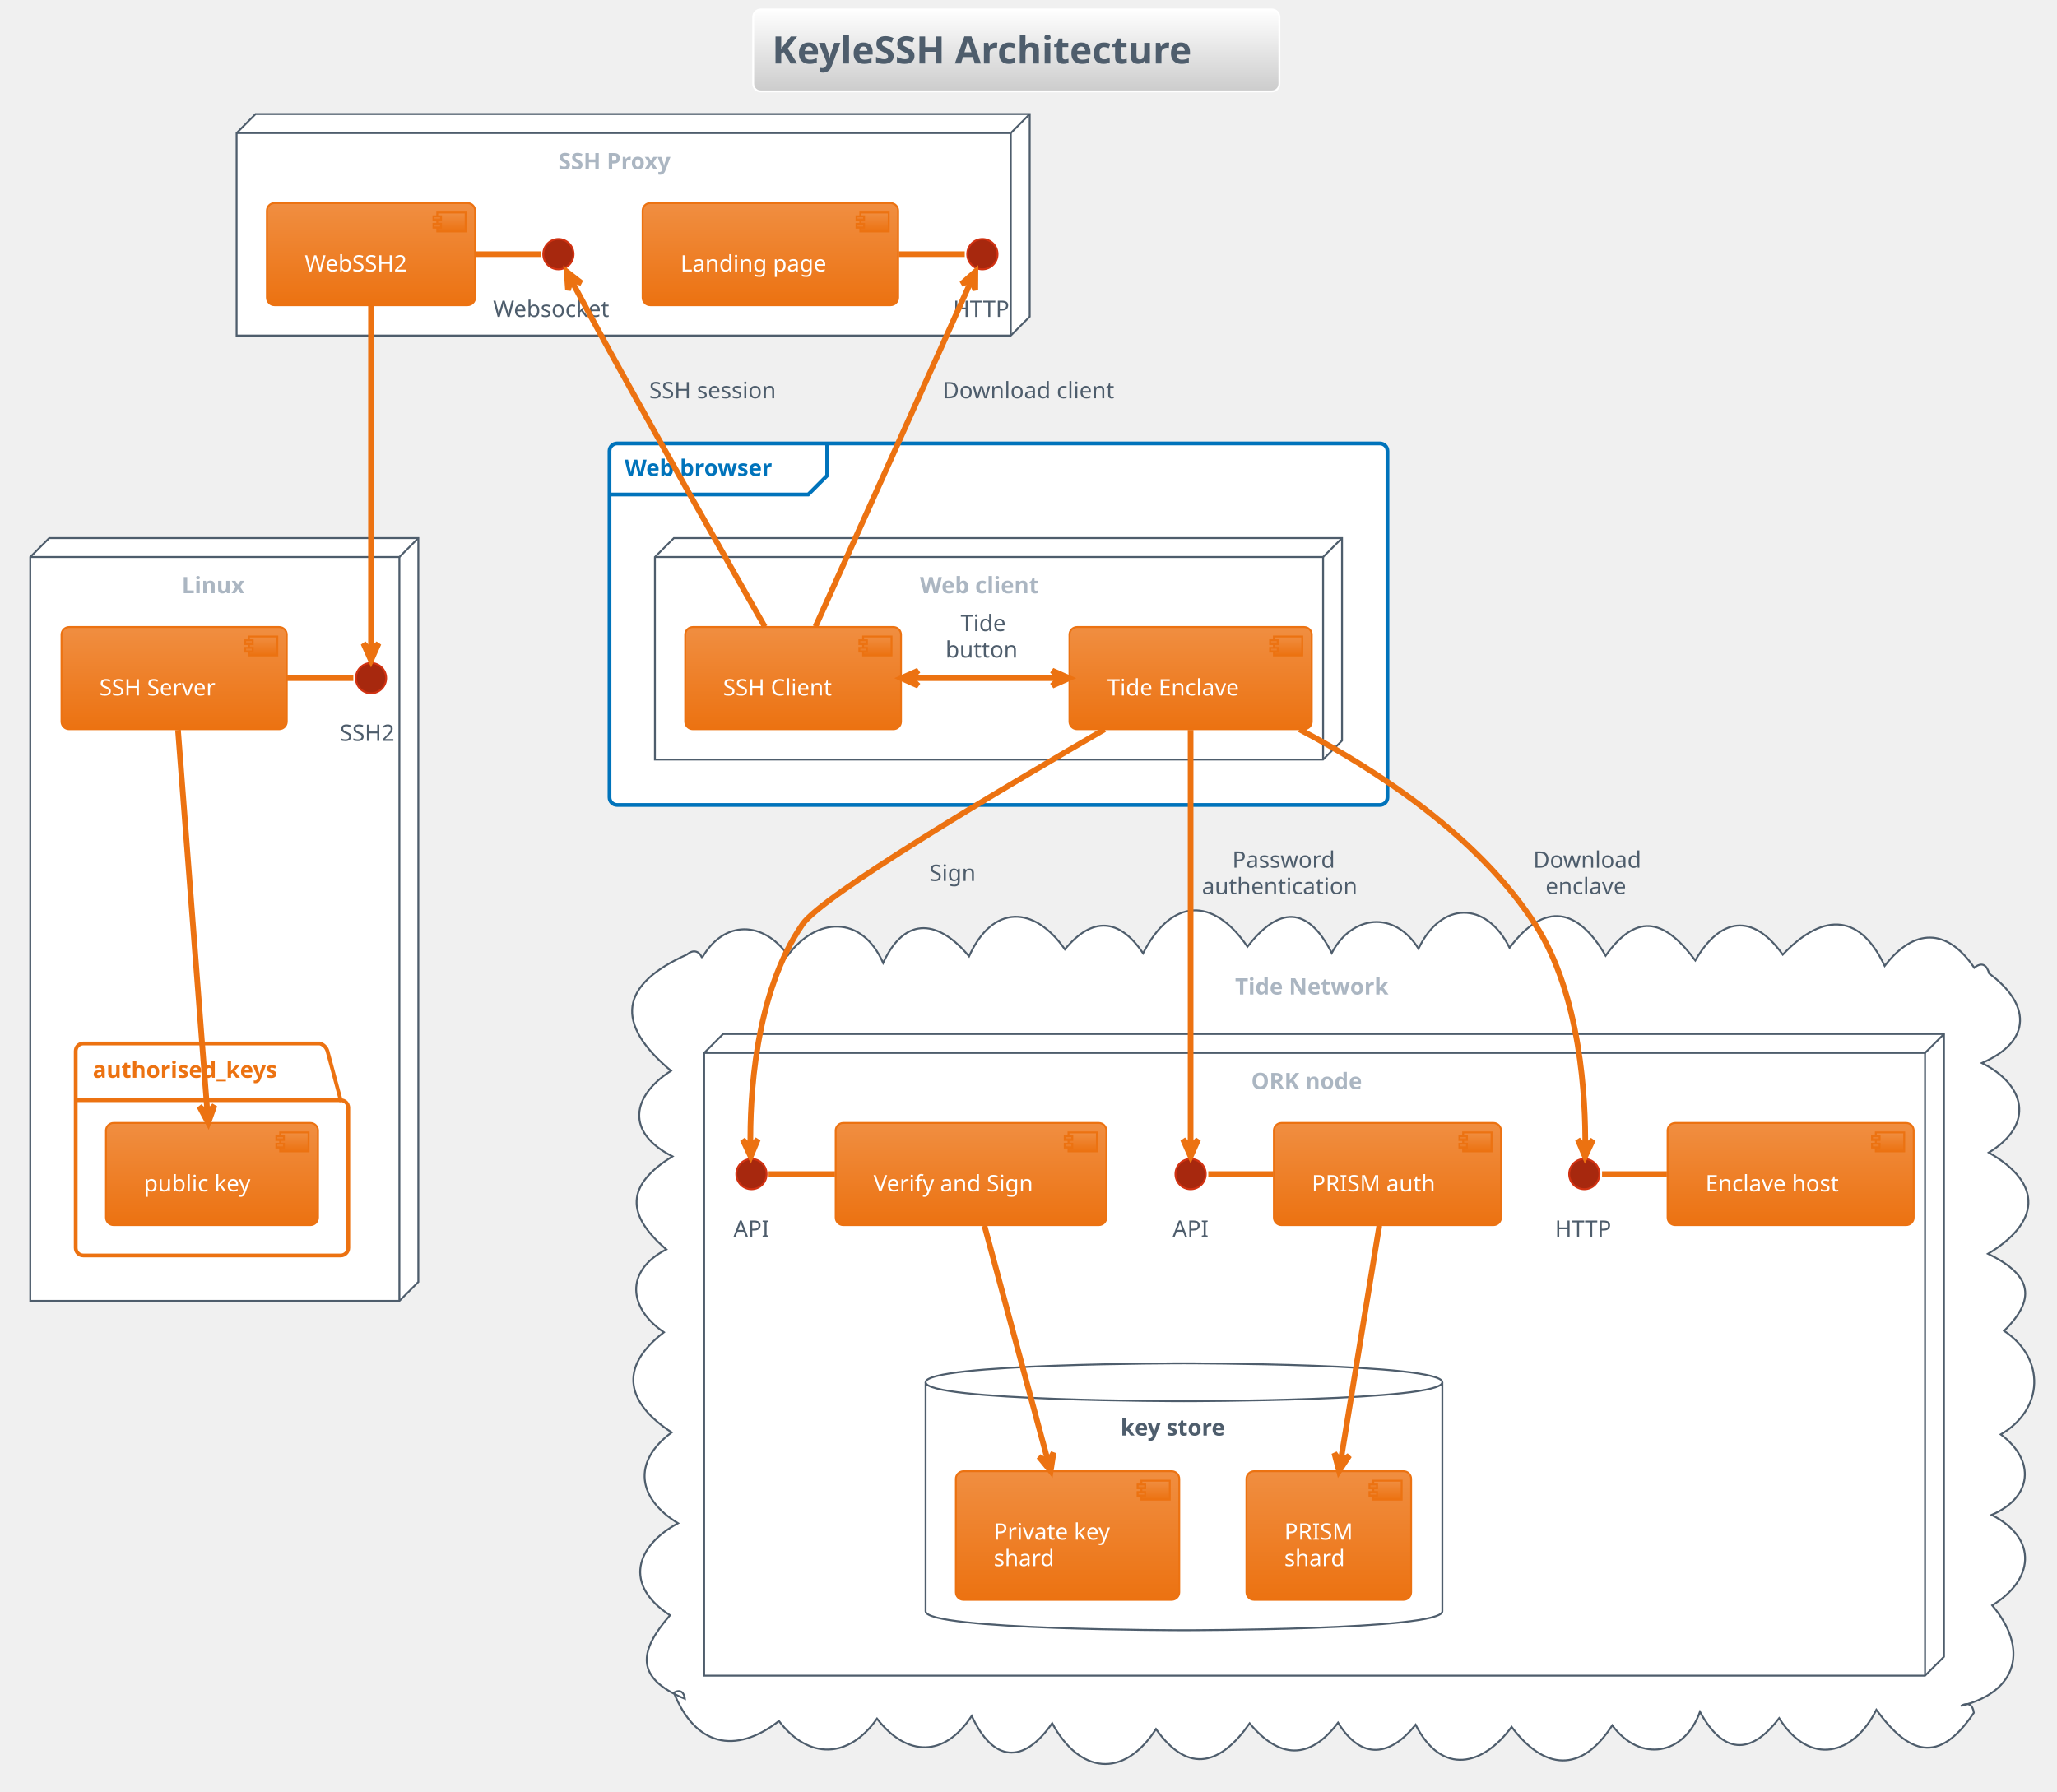
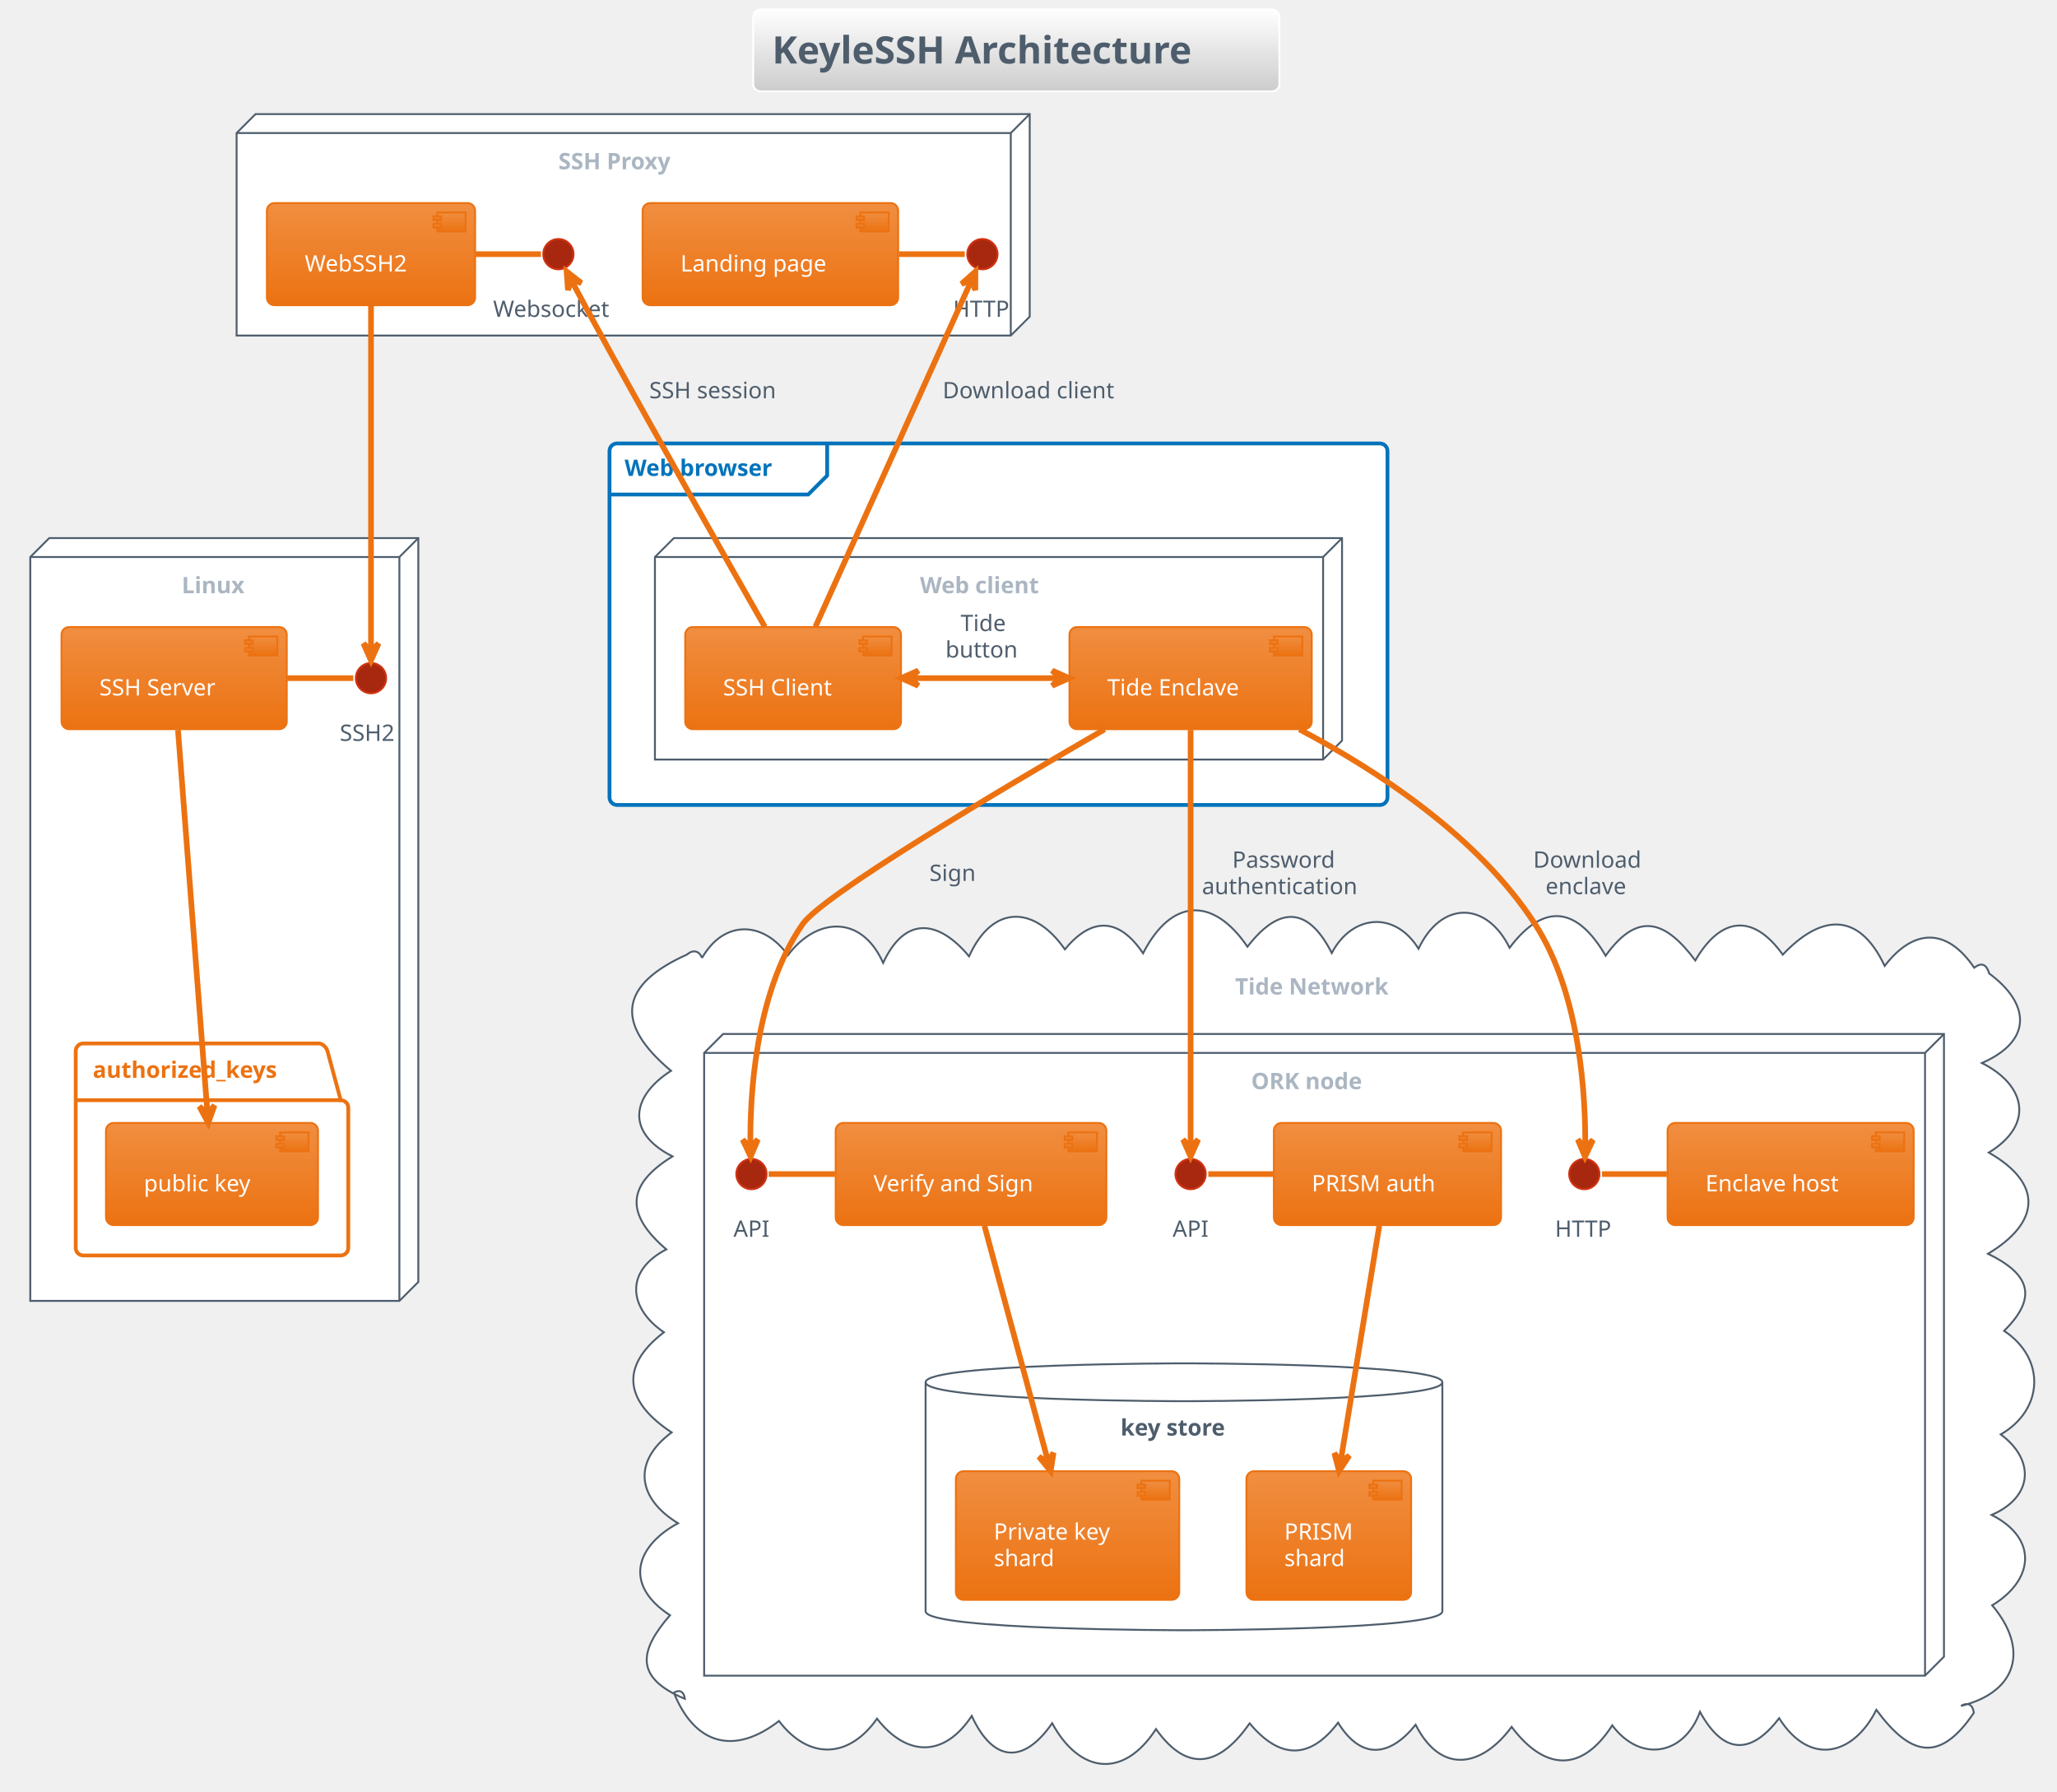
<svg xmlns="http://www.w3.org/2000/svg" contentStyleType="text/css" height="986.458px" preserveAspectRatio="none" style="width:1132px;height:986px;" version="1.1" viewBox="0 0 1132 986" width="1132.292px" zoomAndPan="magnify">
  <defs>
-     <linearGradient id="g71uy59g0tcr70" x1="50%" x2="50%" y1="0%" y2="100%">
+     <linearGradient id="g1l3lvrlj2kdqk0" x1="50%" x2="50%" y1="0%" y2="100%">
      <stop offset="0%" stop-color="#FFFFFF" />
      <stop offset="100%" stop-color="#CCCCCC" />
    </linearGradient>
-     <linearGradient id="g71uy59g0tcr71" x1="50%" x2="50%" y1="0%" y2="100%">
+     <linearGradient id="g1l3lvrlj2kdqk1" x1="50%" x2="50%" y1="0%" y2="100%">
      <stop offset="0%" stop-color="#F08E41" />
      <stop offset="100%" stop-color="#EC7211" />
    </linearGradient>
  </defs>
  <g>
-     <rect fill="url(#g71uy59g0tcr70)" height="45.085" id="_title" rx="4.167" ry="4.167" style="stroke:#FFFFFF;stroke-width:1.042;" width="289.583" x="414.49" y="5.208" />
+     <rect fill="url(#g1l3lvrlj2kdqk0)" height="45.085" id="_title" rx="4.167" ry="4.167" style="stroke:#FFFFFF;stroke-width:1.042;" width="289.583" x="414.49" y="5.208" />
    <text fill="#4E5D6C" font-family="&quot;Verdana&quot;" font-size="20.833" font-weight="bold" lengthAdjust="spacing" textLength="268.75" x="424.907" y="34.963">KeyleSSH Architecture</text>
    <g id="cluster_Linux">
      <polygon fill="#FFFFFF" points="16.667,306.543,27.083,296.126,230.208,296.126,230.208,705.501,219.792,715.918,16.667,715.918,16.667,306.543" style="stroke:#4E5D6C;stroke-width:1.042;" />
      <line style="stroke:#4E5D6C;stroke-width:1.042;" x1="219.792" x2="230.208" y1="306.543" y2="296.126" />
      <line style="stroke:#4E5D6C;stroke-width:1.042;" x1="16.667" x2="219.792" y1="306.543" y2="306.543" />
      <line style="stroke:#4E5D6C;stroke-width:1.042;" x1="219.792" x2="219.792" y1="306.543" y2="715.918" />
      <text fill="#ABB6C2" font-family="&quot;Verdana&quot;" font-size="12.5" font-weight="bold" lengthAdjust="spacing" textLength="38.542" x="100" y="326.479">Linux</text>
    </g>
-     <g id="cluster_authorised_keys">
+     <g id="cluster_authorized_keys">
      <path d="M45.833,574.251 L176.042,574.251 A6.25,6.25 0 0 1 180.208,578.418 L187.5,605.469 L187.5,605.469 A4.167,4.167 0 0 1 191.667,609.635 L191.667,686.751 A4.167,4.167 0 0 1 187.5,690.918 L45.833,690.918 A4.167,4.167 0 0 1 41.667,686.751 L41.667,578.418 A4.167,4.167 0 0 1 45.833,574.251 " fill="#FFFFFF" style="stroke:#EC7211;stroke-width:2.083;" />
      <line style="stroke:#EC7211;stroke-width:2.083;" x1="41.667" x2="187.5" y1="605.469" y2="605.469" />
-       <text fill="#EC7211" font-family="&quot;Verdana&quot;" font-size="12.5" font-weight="bold" lengthAdjust="spacing" textLength="121.875" x="51.042" y="593.146">authorised_keys</text>
+       <text fill="#EC7211" font-family="&quot;Verdana&quot;" font-size="12.5" font-weight="bold" lengthAdjust="spacing" textLength="121.875" x="51.042" y="593.146">authorized_keys</text>
    </g>
    <g id="cluster_SSH Proxy">
      <polygon fill="#FFFFFF" points="130.208,73.21,140.625,62.793,566.667,62.793,566.667,174.251,556.25,184.668,130.208,184.668,130.208,73.21" style="stroke:#4E5D6C;stroke-width:1.042;" />
      <line style="stroke:#4E5D6C;stroke-width:1.042;" x1="556.25" x2="566.667" y1="73.21" y2="62.793" />
      <line style="stroke:#4E5D6C;stroke-width:1.042;" x1="130.208" x2="556.25" y1="73.21" y2="73.21" />
      <line style="stroke:#4E5D6C;stroke-width:1.042;" x1="556.25" x2="556.25" y1="73.21" y2="184.668" />
      <text fill="#ABB6C2" font-family="&quot;Verdana&quot;" font-size="12.5" font-weight="bold" lengthAdjust="spacing" textLength="73.958" x="307.292" y="93.146">SSH Proxy</text>
    </g>
    <g id="cluster_Web browser">
      <rect fill="#FFFFFF" height="198.958" rx="4.167" ry="4.167" style="stroke:#0073BB;stroke-width:2.083;" width="428.125" x="335.417" y="244.043" />
      <path d="M455.208,244.043 L455.208,261.719 L444.792,272.135 L335.417,272.135 " fill="none" style="stroke:#0073BB;stroke-width:2.083;" />
      <text fill="#0073BB" font-family="&quot;Verdana&quot;" font-size="12.5" font-weight="bold" lengthAdjust="spacing" textLength="98.958" x="343.75" y="261.896">Web browser</text>
    </g>
    <g id="cluster_Web client">
      <polygon fill="#FFFFFF" points="360.417,306.543,370.833,296.126,738.542,296.126,738.542,407.585,728.125,418.001,360.417,418.001,360.417,306.543" style="stroke:#4E5D6C;stroke-width:1.042;" />
      <line style="stroke:#4E5D6C;stroke-width:1.042;" x1="728.125" x2="738.542" y1="306.543" y2="296.126" />
      <line style="stroke:#4E5D6C;stroke-width:1.042;" x1="360.417" x2="728.125" y1="306.543" y2="306.543" />
      <line style="stroke:#4E5D6C;stroke-width:1.042;" x1="728.125" x2="728.125" y1="306.543" y2="418.001" />
      <text fill="#ABB6C2" font-family="&quot;Verdana&quot;" font-size="12.5" font-weight="bold" lengthAdjust="spacing" textLength="78.125" x="506.25" y="326.479">Web client</text>
    </g>
    <g id="cluster_Tide Network">
      <path d="M386.332,527.186 C398.464,505.98 420.214,506.868 433.589,525.721 C449.321,504.72 474.084,503.208 486.005,529.908 C498.495,503.008 517.274,506.998 533.281,526.31 C546.281,497.546 569.19,498.275 586.03,522.486 C600.989,504.286 615.965,505.196 629.045,524.634 C644.462,494.498 667.429,493.026 686.504,521.019 C703.46,499.032 719.545,498.109 732.888,524.484 C743.974,503.457 767.445,500.88 780.633,522.109 C792.987,495.925 817.86,495.614 830.749,521.595 C850.219,495.726 868.436,499.872 883.6,525.974 C901.824,500.514 917.176,507.482 932.953,528.568 C946.565,505.128 964.376,502.009 981.087,525.382 C1001.483,503.767 1022.566,500.703 1037.166,531.575 C1053.149,510.834 1071.355,510.407 1086.458,532.585 C1090.847,529.115 1093.389,531.194 1094.685,535.753 C1117.033,552.211 1118.935,572.688 1090.675,585.027 C1114.419,596.863 1120.084,618.673 1094.466,634.306 C1124.952,651.692 1122.247,673.046 1094.046,689.988 C1115.851,700.621 1122.472,713.155 1102.885,732.412 C1125.855,747.639 1124.743,775.677 1101.054,789.405 C1120.31,803.767 1118.524,824.064 1096.039,833.702 C1122.141,847.021 1118.88,869.861 1096.327,883.462 C1116.432,907.159 1110.569,931.101 1079.167,938.835 C1083.207,936.462 1085.734,938.39 1086.235,942.622 C1066.749,971.527 1050.452,965.144 1032.585,940.985 C1020.096,965.932 996.027,972.395 979.09,945.583 C963.047,966.6 948.032,964.983 935.526,942.075 C926.845,965.938 902.826,970.333 887.247,949.531 C870.1,976.103 849.76,974.154 831.862,950.355 C816.246,971.662 793.554,977.664 779.036,949.19 C765.057,966.553 749.302,968.995 736.355,948.041 C720.536,969.001 703.838,967.776 687.707,948.418 C672.271,970.393 654.52,977.383 636.163,951.568 C618.094,979.357 593.975,975.877 579.029,948.342 C563.039,971.417 546.381,969.564 534.764,944.335 C519.64,967.277 499.029,966.923 482.632,945.841 C467.212,967.809 445.135,968.724 428.673,947.131 C404.202,966.097 382.425,960.364 370.833,931.543 C374.383,929.445 376.484,931.431 376.917,934.93 C349.077,923.326 351.648,908.538 368.715,888.927 C342.912,872.148 349.963,850.799 373.127,838.286 C351.231,824.957 347.42,804.714 369.631,788.3 C345.349,772.401 339.548,752.967 365.367,733.192 C345.942,720.015 343.613,699.526 366.69,687.581 C344.403,668.502 344.255,652.288 370.089,636.405 C344.132,623.307 347.509,603.232 369.269,589.303 C338.076,563.181 340.922,541.952 378.125,525.293 C381.26,522.505 384.779,523.114 386.332,527.186 " fill="#FFFFFF" style="stroke:#4E5D6C;stroke-width:1.042;" />
      <text fill="#ABB6C2" font-family="&quot;Verdana&quot;" font-size="12.5" font-weight="bold" lengthAdjust="spacing" textLength="97.917" x="679.688" y="547.312">Tide Network</text>
    </g>
    <g id="cluster_ORK node">
      <polygon fill="#FFFFFF" points="387.5,579.46,397.917,569.043,1069.792,569.043,1069.792,911.751,1059.375,922.168,387.5,922.168,387.5,579.46" style="stroke:#4E5D6C;stroke-width:1.042;" />
      <line style="stroke:#4E5D6C;stroke-width:1.042;" x1="1059.375" x2="1069.792" y1="579.46" y2="569.043" />
      <line style="stroke:#4E5D6C;stroke-width:1.042;" x1="387.5" x2="1059.375" y1="579.46" y2="579.46" />
      <line style="stroke:#4E5D6C;stroke-width:1.042;" x1="1059.375" x2="1059.375" y1="579.46" y2="922.168" />
      <text fill="#ABB6C2" font-family="&quot;Verdana&quot;" font-size="12.5" font-weight="bold" lengthAdjust="spacing" textLength="71.875" x="688.542" y="599.396">ORK node</text>
    </g>
    <g id="cluster_key store">
      <path d="M509.375,760.71 C509.375,750.293 651.562,750.293 651.562,750.293 C651.562,750.293 793.75,750.293 793.75,760.71 L793.75,886.751 C793.75,897.168 651.562,897.168 651.562,897.168 C651.562,897.168 509.375,897.168 509.375,886.751 L509.375,760.71 " fill="#FFFFFF" style="stroke:#4E5D6C;stroke-width:1.042;" />
      <path d="M509.375,760.71 C509.375,771.126 651.562,771.126 651.562,771.126 C651.562,771.126 793.75,771.126 793.75,760.71 " fill="none" style="stroke:#4E5D6C;stroke-width:1.042;" />
      <text fill="#4E5D6C" font-family="&quot;Verdana&quot;" font-size="12.5" font-weight="bold" lengthAdjust="spacing" textLength="69.792" x="616.667" y="790.021">key store</text>
    </g>
    <g id="elem_SSH Server">
-       <rect fill="url(#g71uy59g0tcr71)" height="56.217" rx="4.167" ry="4.167" style="stroke:#EC7211;stroke-width:1.042;" width="123.958" x="33.854" y="345.085" />
-       <rect fill="url(#g71uy59g0tcr71)" height="10.417" style="stroke:#EC7211;stroke-width:1.042;" width="15.625" x="136.979" y="350.293" />
-       <rect fill="url(#g71uy59g0tcr71)" height="2.083" style="stroke:#EC7211;stroke-width:1.042;" width="4.167" x="134.896" y="352.376" />
-       <rect fill="url(#g71uy59g0tcr71)" height="2.083" style="stroke:#EC7211;stroke-width:1.042;" width="4.167" x="134.896" y="356.543" />
+       <rect fill="url(#g1l3lvrlj2kdqk1)" height="56.217" rx="4.167" ry="4.167" style="stroke:#EC7211;stroke-width:1.042;" width="123.958" x="33.854" y="345.085" />
+       <rect fill="url(#g1l3lvrlj2kdqk1)" height="10.417" style="stroke:#EC7211;stroke-width:1.042;" width="15.625" x="136.979" y="350.293" />
+       <rect fill="url(#g1l3lvrlj2kdqk1)" height="2.083" style="stroke:#EC7211;stroke-width:1.042;" width="4.167" x="134.896" y="352.376" />
+       <rect fill="url(#g1l3lvrlj2kdqk1)" height="2.083" style="stroke:#EC7211;stroke-width:1.042;" width="4.167" x="134.896" y="356.543" />
      <text fill="#FFFFFF" font-family="&quot;Verdana&quot;" font-size="12.5" lengthAdjust="spacing" textLength="71.875" x="54.688" y="382.729">SSH Server</text>
    </g>
    <g id="elem_SSH2">
      <ellipse cx="204.167" cy="373.21" fill="#A7280E" rx="8.333" ry="8.333" style="stroke:#D13212;stroke-width:1.042;" />
      <text fill="#4E5D6C" font-family="&quot;Verdana&quot;" font-size="12.5" lengthAdjust="spacing" textLength="34.375" x="186.979" y="407.729">SSH2</text>
    </g>
    <g id="elem_cvkpub">
-       <rect fill="url(#g71uy59g0tcr71)" height="56.217" rx="4.167" ry="4.167" style="stroke:#EC7211;stroke-width:1.042;" width="116.667" x="58.333" y="618.001" />
-       <rect fill="url(#g71uy59g0tcr71)" height="10.417" style="stroke:#EC7211;stroke-width:1.042;" width="15.625" x="154.167" y="623.21" />
-       <rect fill="url(#g71uy59g0tcr71)" height="2.083" style="stroke:#EC7211;stroke-width:1.042;" width="4.167" x="152.083" y="625.293" />
-       <rect fill="url(#g71uy59g0tcr71)" height="2.083" style="stroke:#EC7211;stroke-width:1.042;" width="4.167" x="152.083" y="629.46" />
+       <rect fill="url(#g1l3lvrlj2kdqk1)" height="56.217" rx="4.167" ry="4.167" style="stroke:#EC7211;stroke-width:1.042;" width="116.667" x="58.333" y="618.001" />
+       <rect fill="url(#g1l3lvrlj2kdqk1)" height="10.417" style="stroke:#EC7211;stroke-width:1.042;" width="15.625" x="154.167" y="623.21" />
+       <rect fill="url(#g1l3lvrlj2kdqk1)" height="2.083" style="stroke:#EC7211;stroke-width:1.042;" width="4.167" x="152.083" y="625.293" />
+       <rect fill="url(#g1l3lvrlj2kdqk1)" height="2.083" style="stroke:#EC7211;stroke-width:1.042;" width="4.167" x="152.083" y="629.46" />
      <text fill="#FFFFFF" font-family="&quot;Verdana&quot;" font-size="12.5" lengthAdjust="spacing" textLength="64.583" x="79.167" y="655.646">public key</text>
    </g>
    <g id="elem_Websocket">
      <ellipse cx="307.292" cy="139.876" fill="#A7280E" rx="8.333" ry="8.333" style="stroke:#D13212;stroke-width:1.042;" />
      <text fill="#4E5D6C" font-family="&quot;Verdana&quot;" font-size="12.5" lengthAdjust="spacing" textLength="71.875" x="271.354" y="174.396">Websocket</text>
    </g>
    <g id="elem_WebSSH2">
-       <rect fill="url(#g71uy59g0tcr71)" height="56.217" rx="4.167" ry="4.167" style="stroke:#EC7211;stroke-width:1.042;" width="114.583" x="146.875" y="111.751" />
-       <rect fill="url(#g71uy59g0tcr71)" height="10.417" style="stroke:#EC7211;stroke-width:1.042;" width="15.625" x="240.625" y="116.96" />
-       <rect fill="url(#g71uy59g0tcr71)" height="2.083" style="stroke:#EC7211;stroke-width:1.042;" width="4.167" x="238.542" y="119.043" />
-       <rect fill="url(#g71uy59g0tcr71)" height="2.083" style="stroke:#EC7211;stroke-width:1.042;" width="4.167" x="238.542" y="123.21" />
+       <rect fill="url(#g1l3lvrlj2kdqk1)" height="56.217" rx="4.167" ry="4.167" style="stroke:#EC7211;stroke-width:1.042;" width="114.583" x="146.875" y="111.751" />
+       <rect fill="url(#g1l3lvrlj2kdqk1)" height="10.417" style="stroke:#EC7211;stroke-width:1.042;" width="15.625" x="240.625" y="116.96" />
+       <rect fill="url(#g1l3lvrlj2kdqk1)" height="2.083" style="stroke:#EC7211;stroke-width:1.042;" width="4.167" x="238.542" y="119.043" />
+       <rect fill="url(#g1l3lvrlj2kdqk1)" height="2.083" style="stroke:#EC7211;stroke-width:1.042;" width="4.167" x="238.542" y="123.21" />
      <text fill="#FFFFFF" font-family="&quot;Verdana&quot;" font-size="12.5" lengthAdjust="spacing" textLength="62.5" x="167.708" y="149.396">WebSSH2</text>
    </g>
    <g id="elem_http1">
      <ellipse cx="540.625" cy="139.876" fill="#A7280E" rx="8.333" ry="8.333" style="stroke:#D13212;stroke-width:1.042;" />
      <text fill="#4E5D6C" font-family="&quot;Verdana&quot;" font-size="12.5" lengthAdjust="spacing" textLength="32.292" x="524.479" y="174.396">HTTP</text>
    </g>
    <g id="elem_Landing page">
-       <rect fill="url(#g71uy59g0tcr71)" height="56.217" rx="4.167" ry="4.167" style="stroke:#EC7211;stroke-width:1.042;" width="140.625" x="353.646" y="111.751" />
-       <rect fill="url(#g71uy59g0tcr71)" height="10.417" style="stroke:#EC7211;stroke-width:1.042;" width="15.625" x="473.438" y="116.96" />
-       <rect fill="url(#g71uy59g0tcr71)" height="2.083" style="stroke:#EC7211;stroke-width:1.042;" width="4.167" x="471.354" y="119.043" />
-       <rect fill="url(#g71uy59g0tcr71)" height="2.083" style="stroke:#EC7211;stroke-width:1.042;" width="4.167" x="471.354" y="123.21" />
+       <rect fill="url(#g1l3lvrlj2kdqk1)" height="56.217" rx="4.167" ry="4.167" style="stroke:#EC7211;stroke-width:1.042;" width="140.625" x="353.646" y="111.751" />
+       <rect fill="url(#g1l3lvrlj2kdqk1)" height="10.417" style="stroke:#EC7211;stroke-width:1.042;" width="15.625" x="473.438" y="116.96" />
+       <rect fill="url(#g1l3lvrlj2kdqk1)" height="2.083" style="stroke:#EC7211;stroke-width:1.042;" width="4.167" x="471.354" y="119.043" />
+       <rect fill="url(#g1l3lvrlj2kdqk1)" height="2.083" style="stroke:#EC7211;stroke-width:1.042;" width="4.167" x="471.354" y="123.21" />
      <text fill="#FFFFFF" font-family="&quot;Verdana&quot;" font-size="12.5" lengthAdjust="spacing" textLength="88.542" x="374.479" y="149.396">Landing page</text>
    </g>
    <g id="elem_SSH Client">
-       <rect fill="url(#g71uy59g0tcr71)" height="56.217" rx="4.167" ry="4.167" style="stroke:#EC7211;stroke-width:1.042;" width="118.75" x="377.083" y="345.085" />
-       <rect fill="url(#g71uy59g0tcr71)" height="10.417" style="stroke:#EC7211;stroke-width:1.042;" width="15.625" x="475" y="350.293" />
-       <rect fill="url(#g71uy59g0tcr71)" height="2.083" style="stroke:#EC7211;stroke-width:1.042;" width="4.167" x="472.917" y="352.376" />
-       <rect fill="url(#g71uy59g0tcr71)" height="2.083" style="stroke:#EC7211;stroke-width:1.042;" width="4.167" x="472.917" y="356.543" />
+       <rect fill="url(#g1l3lvrlj2kdqk1)" height="56.217" rx="4.167" ry="4.167" style="stroke:#EC7211;stroke-width:1.042;" width="118.75" x="377.083" y="345.085" />
+       <rect fill="url(#g1l3lvrlj2kdqk1)" height="10.417" style="stroke:#EC7211;stroke-width:1.042;" width="15.625" x="475" y="350.293" />
+       <rect fill="url(#g1l3lvrlj2kdqk1)" height="2.083" style="stroke:#EC7211;stroke-width:1.042;" width="4.167" x="472.917" y="352.376" />
+       <rect fill="url(#g1l3lvrlj2kdqk1)" height="2.083" style="stroke:#EC7211;stroke-width:1.042;" width="4.167" x="472.917" y="356.543" />
      <text fill="#FFFFFF" font-family="&quot;Verdana&quot;" font-size="12.5" lengthAdjust="spacing" textLength="66.667" x="397.917" y="382.729">SSH Client</text>
    </g>
    <g id="elem_Tide Enclave">
-       <rect fill="url(#g71uy59g0tcr71)" height="56.217" rx="4.167" ry="4.167" style="stroke:#EC7211;stroke-width:1.042;" width="133.333" x="588.542" y="345.085" />
-       <rect fill="url(#g71uy59g0tcr71)" height="10.417" style="stroke:#EC7211;stroke-width:1.042;" width="15.625" x="701.042" y="350.293" />
-       <rect fill="url(#g71uy59g0tcr71)" height="2.083" style="stroke:#EC7211;stroke-width:1.042;" width="4.167" x="698.958" y="352.376" />
-       <rect fill="url(#g71uy59g0tcr71)" height="2.083" style="stroke:#EC7211;stroke-width:1.042;" width="4.167" x="698.958" y="356.543" />
+       <rect fill="url(#g1l3lvrlj2kdqk1)" height="56.217" rx="4.167" ry="4.167" style="stroke:#EC7211;stroke-width:1.042;" width="133.333" x="588.542" y="345.085" />
+       <rect fill="url(#g1l3lvrlj2kdqk1)" height="10.417" style="stroke:#EC7211;stroke-width:1.042;" width="15.625" x="701.042" y="350.293" />
+       <rect fill="url(#g1l3lvrlj2kdqk1)" height="2.083" style="stroke:#EC7211;stroke-width:1.042;" width="4.167" x="698.958" y="352.376" />
+       <rect fill="url(#g1l3lvrlj2kdqk1)" height="2.083" style="stroke:#EC7211;stroke-width:1.042;" width="4.167" x="698.958" y="356.543" />
      <text fill="#FFFFFF" font-family="&quot;Verdana&quot;" font-size="12.5" lengthAdjust="spacing" textLength="81.25" x="609.375" y="382.729">Tide Enclave</text>
    </g>
    <g id="elem_http2">
      <ellipse cx="871.875" cy="646.126" fill="#A7280E" rx="8.333" ry="8.333" style="stroke:#D13212;stroke-width:1.042;" />
      <text fill="#4E5D6C" font-family="&quot;Verdana&quot;" font-size="12.5" lengthAdjust="spacing" textLength="32.292" x="855.729" y="680.646">HTTP</text>
    </g>
    <g id="elem_0">
      <ellipse cx="655.208" cy="646.126" fill="#A7280E" rx="8.333" ry="8.333" style="stroke:#D13212;stroke-width:1.042;" />
      <text fill="#4E5D6C" font-family="&quot;Verdana&quot;" font-size="12.5" lengthAdjust="spacing" textLength="19.792" x="645.312" y="680.646">API</text>
    </g>
    <g id="elem_1">
      <ellipse cx="413.542" cy="646.126" fill="#A7280E" rx="8.333" ry="8.333" style="stroke:#D13212;stroke-width:1.042;" />
      <text fill="#4E5D6C" font-family="&quot;Verdana&quot;" font-size="12.5" lengthAdjust="spacing" textLength="19.792" x="403.646" y="680.646">API</text>
    </g>
    <g id="elem_Enclave host">
-       <rect fill="url(#g71uy59g0tcr71)" height="56.217" rx="4.167" ry="4.167" style="stroke:#EC7211;stroke-width:1.042;" width="135.417" x="917.708" y="618.001" />
-       <rect fill="url(#g71uy59g0tcr71)" height="10.417" style="stroke:#EC7211;stroke-width:1.042;" width="15.625" x="1032.292" y="623.21" />
-       <rect fill="url(#g71uy59g0tcr71)" height="2.083" style="stroke:#EC7211;stroke-width:1.042;" width="4.167" x="1030.208" y="625.293" />
-       <rect fill="url(#g71uy59g0tcr71)" height="2.083" style="stroke:#EC7211;stroke-width:1.042;" width="4.167" x="1030.208" y="629.46" />
+       <rect fill="url(#g1l3lvrlj2kdqk1)" height="56.217" rx="4.167" ry="4.167" style="stroke:#EC7211;stroke-width:1.042;" width="135.417" x="917.708" y="618.001" />
+       <rect fill="url(#g1l3lvrlj2kdqk1)" height="10.417" style="stroke:#EC7211;stroke-width:1.042;" width="15.625" x="1032.292" y="623.21" />
+       <rect fill="url(#g1l3lvrlj2kdqk1)" height="2.083" style="stroke:#EC7211;stroke-width:1.042;" width="4.167" x="1030.208" y="625.293" />
+       <rect fill="url(#g1l3lvrlj2kdqk1)" height="2.083" style="stroke:#EC7211;stroke-width:1.042;" width="4.167" x="1030.208" y="629.46" />
      <text fill="#FFFFFF" font-family="&quot;Verdana&quot;" font-size="12.5" lengthAdjust="spacing" textLength="83.333" x="938.542" y="655.646">Enclave host</text>
    </g>
    <g id="elem_PRISM auth">
-       <rect fill="url(#g71uy59g0tcr71)" height="56.217" rx="4.167" ry="4.167" style="stroke:#EC7211;stroke-width:1.042;" width="125" x="701.042" y="618.001" />
-       <rect fill="url(#g71uy59g0tcr71)" height="10.417" style="stroke:#EC7211;stroke-width:1.042;" width="15.625" x="805.208" y="623.21" />
-       <rect fill="url(#g71uy59g0tcr71)" height="2.083" style="stroke:#EC7211;stroke-width:1.042;" width="4.167" x="803.125" y="625.293" />
-       <rect fill="url(#g71uy59g0tcr71)" height="2.083" style="stroke:#EC7211;stroke-width:1.042;" width="4.167" x="803.125" y="629.46" />
+       <rect fill="url(#g1l3lvrlj2kdqk1)" height="56.217" rx="4.167" ry="4.167" style="stroke:#EC7211;stroke-width:1.042;" width="125" x="701.042" y="618.001" />
+       <rect fill="url(#g1l3lvrlj2kdqk1)" height="10.417" style="stroke:#EC7211;stroke-width:1.042;" width="15.625" x="805.208" y="623.21" />
+       <rect fill="url(#g1l3lvrlj2kdqk1)" height="2.083" style="stroke:#EC7211;stroke-width:1.042;" width="4.167" x="803.125" y="625.293" />
+       <rect fill="url(#g1l3lvrlj2kdqk1)" height="2.083" style="stroke:#EC7211;stroke-width:1.042;" width="4.167" x="803.125" y="629.46" />
      <text fill="#FFFFFF" font-family="&quot;Verdana&quot;" font-size="12.5" lengthAdjust="spacing" textLength="72.917" x="721.875" y="655.646">PRISM auth</text>
    </g>
    <g id="elem_Verify and Sign">
-       <rect fill="url(#g71uy59g0tcr71)" height="56.217" rx="4.167" ry="4.167" style="stroke:#EC7211;stroke-width:1.042;" width="148.958" x="459.896" y="618.001" />
-       <rect fill="url(#g71uy59g0tcr71)" height="10.417" style="stroke:#EC7211;stroke-width:1.042;" width="15.625" x="588.021" y="623.21" />
-       <rect fill="url(#g71uy59g0tcr71)" height="2.083" style="stroke:#EC7211;stroke-width:1.042;" width="4.167" x="585.938" y="625.293" />
-       <rect fill="url(#g71uy59g0tcr71)" height="2.083" style="stroke:#EC7211;stroke-width:1.042;" width="4.167" x="585.938" y="629.46" />
+       <rect fill="url(#g1l3lvrlj2kdqk1)" height="56.217" rx="4.167" ry="4.167" style="stroke:#EC7211;stroke-width:1.042;" width="148.958" x="459.896" y="618.001" />
+       <rect fill="url(#g1l3lvrlj2kdqk1)" height="10.417" style="stroke:#EC7211;stroke-width:1.042;" width="15.625" x="588.021" y="623.21" />
+       <rect fill="url(#g1l3lvrlj2kdqk1)" height="2.083" style="stroke:#EC7211;stroke-width:1.042;" width="4.167" x="585.938" y="625.293" />
+       <rect fill="url(#g1l3lvrlj2kdqk1)" height="2.083" style="stroke:#EC7211;stroke-width:1.042;" width="4.167" x="585.938" y="629.46" />
      <text fill="#FFFFFF" font-family="&quot;Verdana&quot;" font-size="12.5" lengthAdjust="spacing" textLength="96.875" x="480.729" y="655.646">Verify and Sign</text>
    </g>
    <g id="elem_cvk">
-       <rect fill="url(#g71uy59g0tcr71)" height="70.768" rx="4.167" ry="4.167" style="stroke:#EC7211;stroke-width:1.042;" width="122.917" x="526.042" y="809.668" />
-       <rect fill="url(#g71uy59g0tcr71)" height="10.417" style="stroke:#EC7211;stroke-width:1.042;" width="15.625" x="628.125" y="814.876" />
-       <rect fill="url(#g71uy59g0tcr71)" height="2.083" style="stroke:#EC7211;stroke-width:1.042;" width="4.167" x="626.042" y="816.96" />
-       <rect fill="url(#g71uy59g0tcr71)" height="2.083" style="stroke:#EC7211;stroke-width:1.042;" width="4.167" x="626.042" y="821.126" />
+       <rect fill="url(#g1l3lvrlj2kdqk1)" height="70.768" rx="4.167" ry="4.167" style="stroke:#EC7211;stroke-width:1.042;" width="122.917" x="526.042" y="809.668" />
+       <rect fill="url(#g1l3lvrlj2kdqk1)" height="10.417" style="stroke:#EC7211;stroke-width:1.042;" width="15.625" x="628.125" y="814.876" />
+       <rect fill="url(#g1l3lvrlj2kdqk1)" height="2.083" style="stroke:#EC7211;stroke-width:1.042;" width="4.167" x="626.042" y="816.96" />
+       <rect fill="url(#g1l3lvrlj2kdqk1)" height="2.083" style="stroke:#EC7211;stroke-width:1.042;" width="4.167" x="626.042" y="821.126" />
      <text fill="#FFFFFF" font-family="&quot;Verdana&quot;" font-size="12.5" lengthAdjust="spacing" textLength="70.833" x="546.875" y="847.312">Private key</text>
      <text fill="#FFFFFF" font-family="&quot;Verdana&quot;" font-size="12.5" lengthAdjust="spacing" textLength="37.5" x="546.875" y="861.863">shard</text>
    </g>
    <g id="elem_pss">
-       <rect fill="url(#g71uy59g0tcr71)" height="70.768" rx="4.167" ry="4.167" style="stroke:#EC7211;stroke-width:1.042;" width="90.625" x="685.938" y="809.668" />
-       <rect fill="url(#g71uy59g0tcr71)" height="10.417" style="stroke:#EC7211;stroke-width:1.042;" width="15.625" x="755.729" y="814.876" />
-       <rect fill="url(#g71uy59g0tcr71)" height="2.083" style="stroke:#EC7211;stroke-width:1.042;" width="4.167" x="753.646" y="816.96" />
-       <rect fill="url(#g71uy59g0tcr71)" height="2.083" style="stroke:#EC7211;stroke-width:1.042;" width="4.167" x="753.646" y="821.126" />
+       <rect fill="url(#g1l3lvrlj2kdqk1)" height="70.768" rx="4.167" ry="4.167" style="stroke:#EC7211;stroke-width:1.042;" width="90.625" x="685.938" y="809.668" />
+       <rect fill="url(#g1l3lvrlj2kdqk1)" height="10.417" style="stroke:#EC7211;stroke-width:1.042;" width="15.625" x="755.729" y="814.876" />
+       <rect fill="url(#g1l3lvrlj2kdqk1)" height="2.083" style="stroke:#EC7211;stroke-width:1.042;" width="4.167" x="753.646" y="816.96" />
+       <rect fill="url(#g1l3lvrlj2kdqk1)" height="2.083" style="stroke:#EC7211;stroke-width:1.042;" width="4.167" x="753.646" y="821.126" />
      <text fill="#FFFFFF" font-family="&quot;Verdana&quot;" font-size="12.5" lengthAdjust="spacing" textLength="38.542" x="706.771" y="847.312">PRISM</text>
      <text fill="#FFFFFF" font-family="&quot;Verdana&quot;" font-size="12.5" lengthAdjust="spacing" textLength="37.5" x="706.771" y="861.863">shard</text>
    </g>
    <g id="link_SSH Server_SSH2">
      <path d="M158.042,373.21 C170.177,373.21 182.302,373.21 194.438,373.21 " fill="none" id="SSH Server-SSH2" style="stroke:#EC7211;stroke-width:3.125;" />
    </g>
    <g id="link_SSH Server_cvkpub">
      <path d="M97.948,401.71 C101.812,452.022 110.031,558.772 114.167,612.606 " fill="none" id="SSH Server-to-cvkpub" style="stroke:#EC7211;stroke-width:3.125;" />
      <polygon fill="#EC7211" points="114.583,617.96,118.042,608.301,114.196,612.766,109.732,608.92,114.583,617.96" style="stroke:#EC7211;stroke-width:3.125;" />
    </g>
    <g id="link_Websocket_WebSSH2">
      <path d="M297.688,139.876 C285.719,139.876 273.74,139.876 261.771,139.876 " fill="none" id="Websocket-WebSSH2" style="stroke:#EC7211;stroke-width:3.125;" />
    </g>
    <g id="link_Landing page_http1">
      <path d="M494.594,139.876 C506.698,139.876 518.812,139.876 530.917,139.876 " fill="none" id="Landing page-http1" style="stroke:#EC7211;stroke-width:3.125;" />
    </g>
    <g id="link_WebSSH2_SSH2">
      <path d="M204.167,168.356 C204.167,217.866 204.167,320.501 204.167,358.033 " fill="none" id="WebSSH2-to-SSH2" style="stroke:#EC7211;stroke-width:3.125;" />
      <polygon fill="#EC7211" points="204.167,363.481,208.333,354.106,204.167,358.272,200,354.106,204.167,363.481" style="stroke:#EC7211;stroke-width:3.125;" />
    </g>
    <g id="link_http1_SSH Client">
      <path d="M534.562,154.387 C517.896,191.376 471.177,295.106 448.76,344.866 " fill="none" id="http1-backto-SSH Client" style="stroke:#EC7211;stroke-width:3.125;" />
      <polygon fill="#EC7211" points="536.792,149.418,529.137,156.248,534.649,154.165,536.732,159.677,536.792,149.418" style="stroke:#EC7211;stroke-width:3.125;" />
      <text fill="#4E5D6C" font-family="&quot;Verdana&quot;" font-size="12.5" lengthAdjust="spacing" textLength="103.125" x="518.75" y="219.187">Download client</text>
    </g>
    <g id="link_SSH Client_Websocket">
      <path d="M420.896,344.939 C400.917,309.897 365.271,247.085 335.417,193.001 C328.167,179.856 320.031,164.751 314.385,154.21 " fill="none" id="SSH Client-to-Websocket" style="stroke:#EC7211;stroke-width:3.125;" />
      <polygon fill="#EC7211" points="311.823,149.428,312.577,159.66,314.282,154.019,319.923,155.725,311.823,149.428" style="stroke:#EC7211;stroke-width:3.125;" />
      <text fill="#4E5D6C" font-family="&quot;Verdana&quot;" font-size="12.5" lengthAdjust="spacing" textLength="80.208" x="357.292" y="219.187">SSH session</text>
    </g>
    <g id="link_SSH Client_Tide Enclave">
      <path d="M501.375,373.21 C527.104,373.21 556.781,373.21 583.177,373.21 " fill="none" id="SSH Client-Tide Enclave" style="stroke:#EC7211;stroke-width:3.125;" />
      <polygon fill="#EC7211" points="495.948,373.21,505.323,377.376,501.156,373.21,505.323,369.043,495.948,373.21" style="stroke:#EC7211;stroke-width:3.125;" />
      <polygon fill="#EC7211" points="588.406,373.21,579.031,369.043,583.198,373.21,579.031,377.376,588.406,373.21" style="stroke:#EC7211;stroke-width:3.125;" />
      <text fill="#4E5D6C" font-family="&quot;Verdana&quot;" font-size="12.5" lengthAdjust="spacing" textLength="27.083" x="528.646" y="347.312">Tide</text>
      <text fill="#4E5D6C" font-family="&quot;Verdana&quot;" font-size="12.5" lengthAdjust="spacing" textLength="43.75" x="520.312" y="361.863">button</text>
    </g>
    <g id="link_http2_Enclave host">
      <path d="M881.635,646.126 C893.521,646.126 905.417,646.126 917.312,646.126 " fill="none" id="http2-Enclave host" style="stroke:#EC7211;stroke-width:3.125;" />
    </g>
    <g id="link_0_PRISM auth">
      <path d="M664.938,646.126 C676.885,646.126 688.823,646.126 700.76,646.126 " fill="none" id="0-PRISM auth" style="stroke:#EC7211;stroke-width:3.125;" />
    </g>
    <g id="link_1_Verify and Sign">
      <path d="M422.979,646.126 C435.167,646.126 447.354,646.126 459.531,646.126 " fill="none" id="1-Verify and Sign" style="stroke:#EC7211;stroke-width:3.125;" />
    </g>
    <g id="link_Verify and Sign_cvk">
      <path d="M541.76,674.543 C550.875,708.314 566.438,765.981 576.844,804.553 " fill="none" id="Verify and Sign-to-cvk" style="stroke:#EC7211;stroke-width:3.125;" />
      <polygon fill="#EC7211" points="578.208,809.626,579.766,799.486,576.84,804.601,571.726,801.675,578.208,809.626" style="stroke:#EC7211;stroke-width:3.125;" />
    </g>
    <g id="link_PRISM auth_pss">
      <path d="M759.052,674.543 C753.531,708.178 744.135,765.512 737.802,804.074 " fill="none" id="PRISM auth-to-pss" style="stroke:#EC7211;stroke-width:3.125;" />
      <polygon fill="#EC7211" points="736.896,809.626,742.531,801.053,737.742,804.487,734.308,799.699,736.896,809.626" style="stroke:#EC7211;stroke-width:3.125;" />
    </g>
    <g id="link_Tide Enclave_http2">
      <path d="M715.073,401.387 C757.938,423.96 813.417,460.21 844.792,508.626 C870.073,547.626 872.646,605.106 872.375,631.241 " fill="none" id="Tide Enclave-to-http2" style="stroke:#EC7211;stroke-width:3.125;" />
      <polygon fill="#EC7211" points="872.271,636.616,876.624,627.326,872.375,631.409,868.293,627.159,872.271,636.616" style="stroke:#EC7211;stroke-width:3.125;" />
      <text fill="#4E5D6C" font-family="&quot;Verdana&quot;" font-size="12.5" lengthAdjust="spacing" textLength="63.542" x="843.75" y="477.521">Download</text>
      <text fill="#4E5D6C" font-family="&quot;Verdana&quot;" font-size="12.5" lengthAdjust="spacing" textLength="50" x="850.521" y="492.072">enclave</text>
    </g>
    <g id="link_Tide Enclave_0">
      <path d="M655.208,401.71 C655.208,458.616 655.208,587.72 655.208,630.793 " fill="none" id="Tide Enclave-to-0" style="stroke:#EC7211;stroke-width:3.125;" />
      <polygon fill="#EC7211" points="655.208,636.501,659.375,627.126,655.208,631.293,651.042,627.126,655.208,636.501" style="stroke:#EC7211;stroke-width:3.125;" />
      <text fill="#4E5D6C" font-family="&quot;Verdana&quot;" font-size="12.5" lengthAdjust="spacing" textLength="62.5" x="678.125" y="477.521">Password</text>
      <text fill="#4E5D6C" font-family="&quot;Verdana&quot;" font-size="12.5" lengthAdjust="spacing" textLength="95.833" x="661.458" y="492.072">authentication</text>
    </g>
    <g id="link_Tide Enclave_1">
      <path d="M607.885,401.366 C548.365,435.866 452.583,492.876 441.667,508.626 C415.146,546.887 412.604,604.731 412.979,631.106 " fill="none" id="Tide Enclave-to-1" style="stroke:#EC7211;stroke-width:3.125;" />
      <polygon fill="#EC7211" points="413.104,636.522,417.055,627.054,412.985,631.315,408.724,627.245,413.104,636.522" style="stroke:#EC7211;stroke-width:3.125;" />
      <text fill="#4E5D6C" font-family="&quot;Verdana&quot;" font-size="12.5" lengthAdjust="spacing" textLength="28.125" x="511.458" y="484.812">Sign</text>
    </g>
  </g>
</svg>
